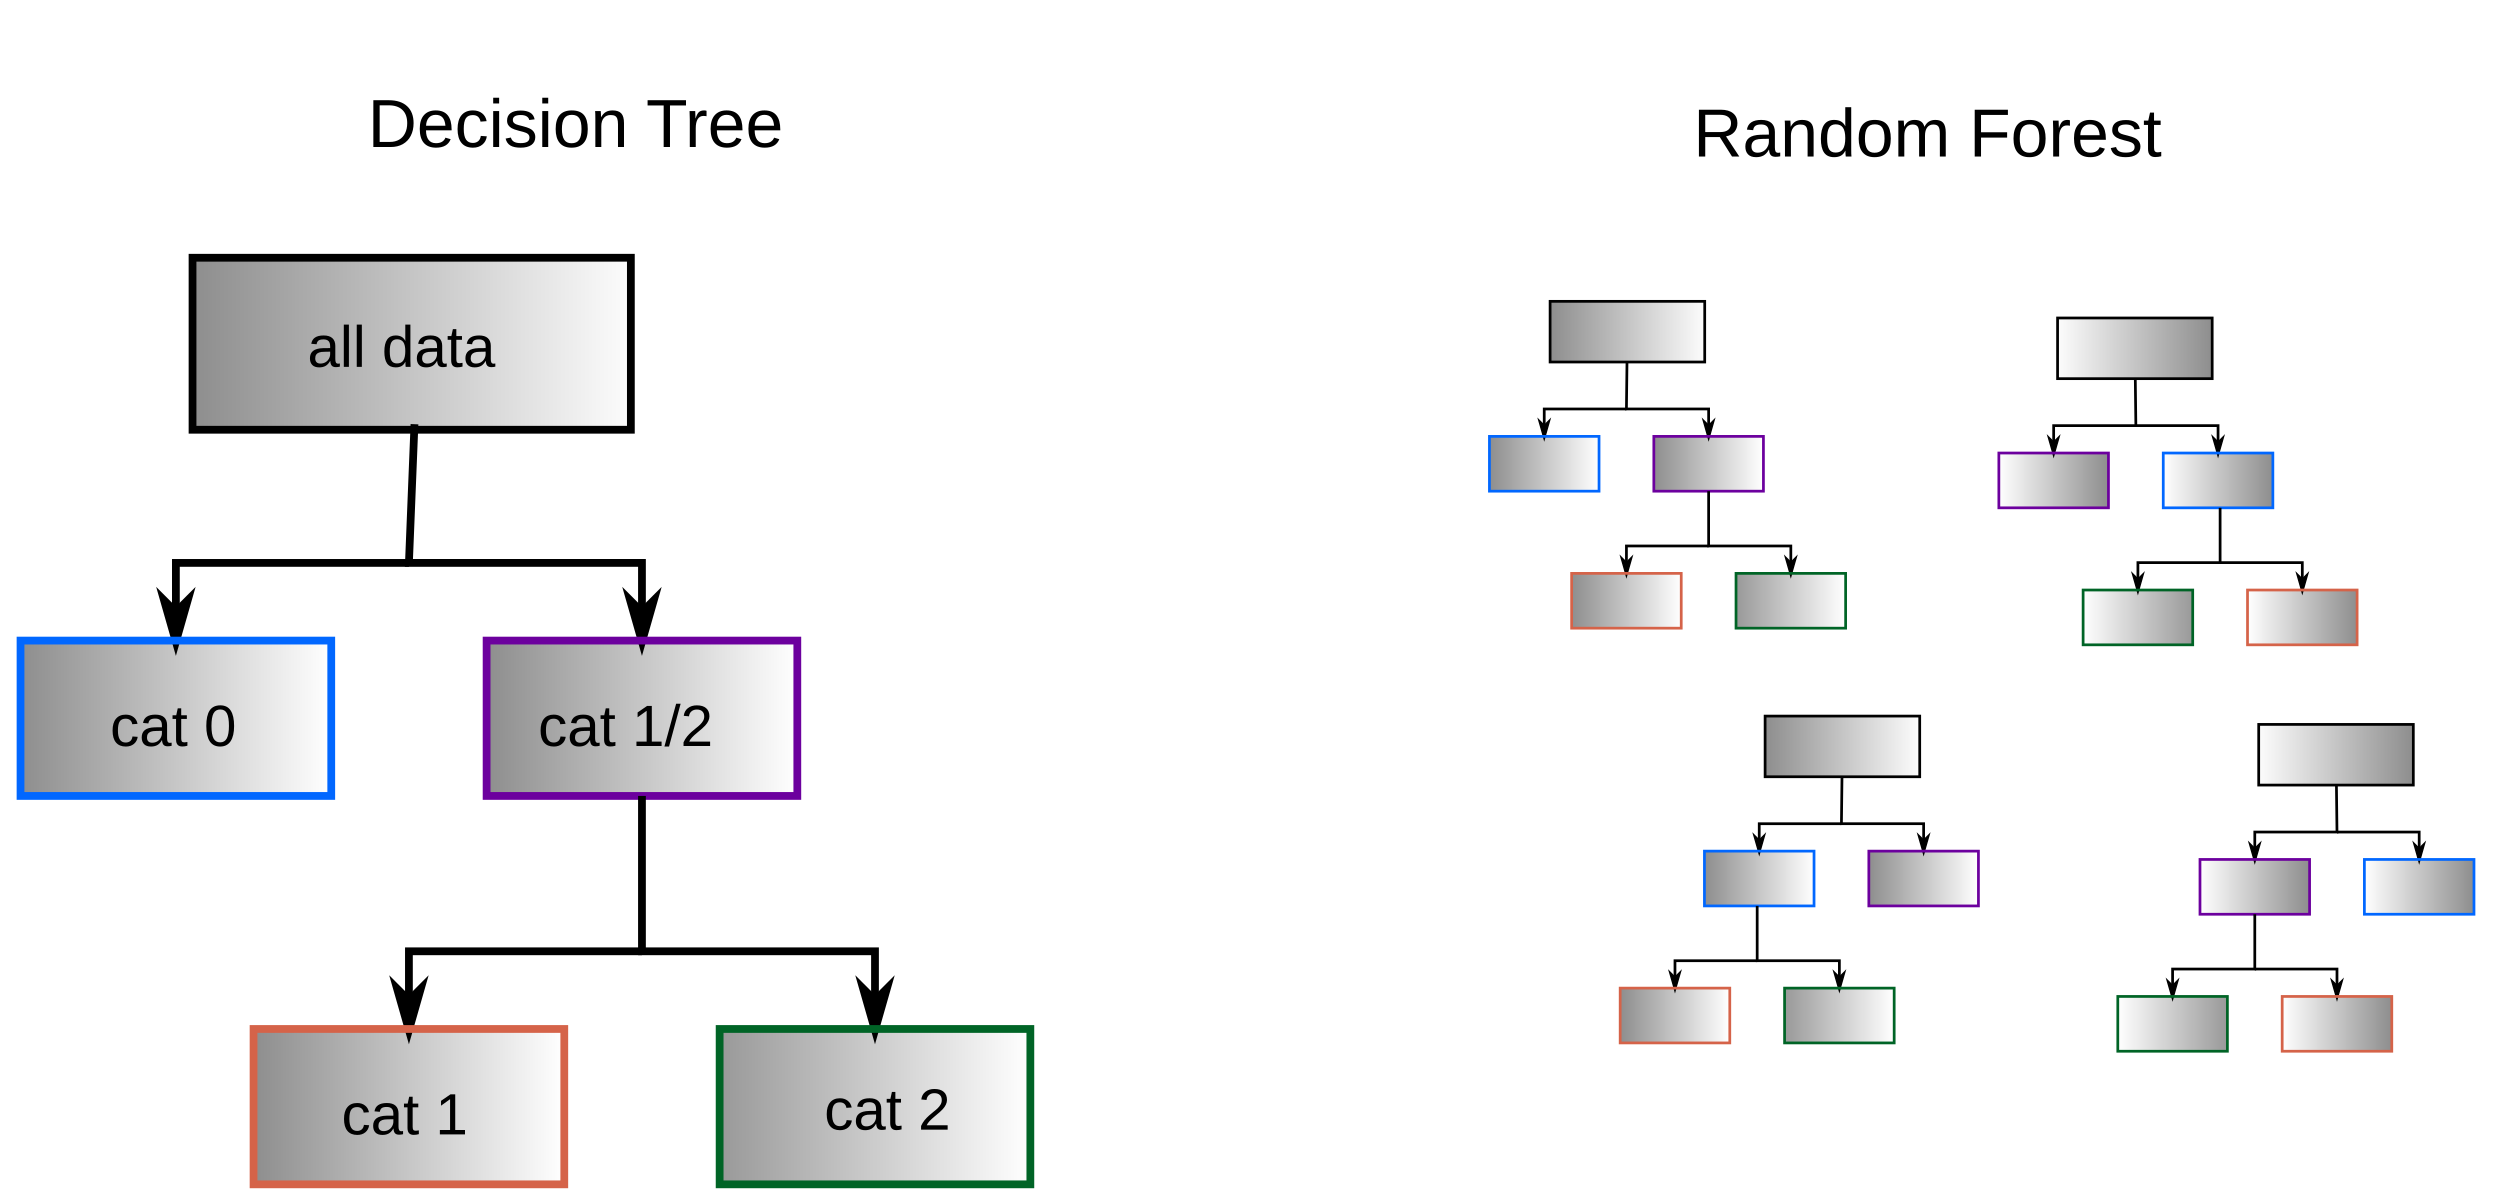
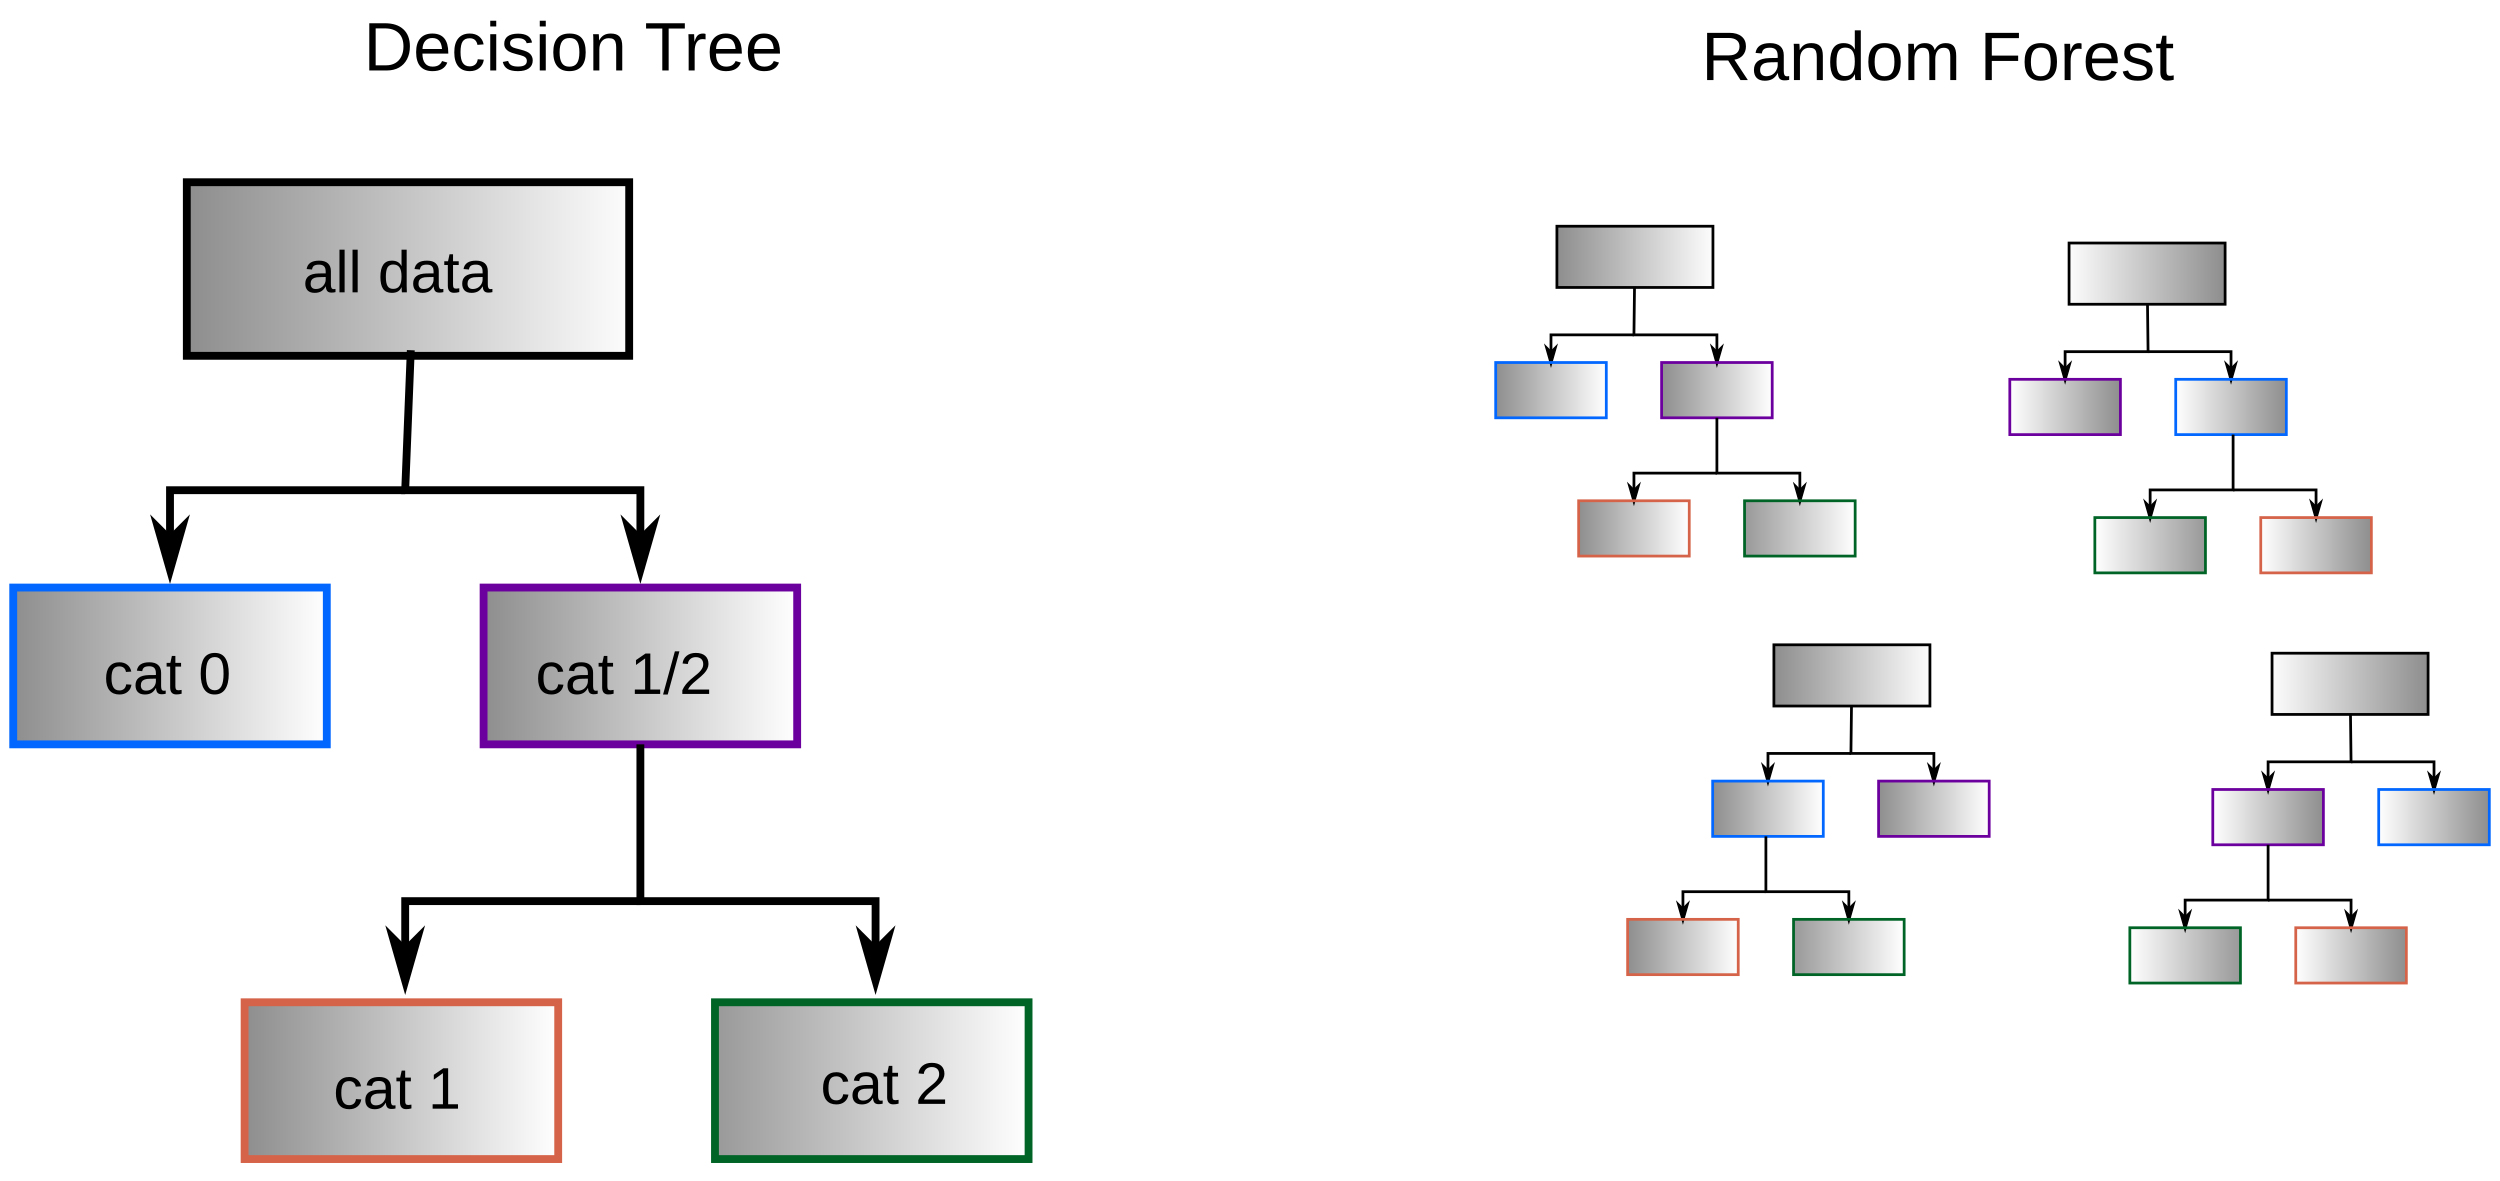
- <svg xmlns="http://www.w3.org/2000/svg" xmlns:xlink="http://www.w3.org/1999/xlink" width="181.661mm" height="87.349mm" viewBox="0 0 643.681 309.505" id="svg2" version="1.1">
+ <svg xmlns="http://www.w3.org/2000/svg" xmlns:xlink="http://www.w3.org/1999/xlink" width="180mm" height="85mm" viewBox="0 0 637.795 301.181" id="svg2" version="1.1">
  <defs id="defs4">
    <marker style="overflow:visible" id="marker5472" refX="0" refY="0" orient="auto">
-       <path transform="matrix(-0.4,0,0,-0.4,-4,0)" style="fill:#000000;fill-opacity:1;fill-rule:evenodd;stroke:#000000;stroke-width:1pt;stroke-opacity:1" d="M 0,0 5,-5 -12.5,0 5,5 0,0 Z" id="path5474" />
+       <path transform="matrix(-0.4,0,0,-0.4,-4,0)" style="fill:#000000;fill-opacity:1;fill-rule:evenodd;stroke:#000000;stroke-width:1pt;stroke-opacity:1" d="M 0,0 5,-5 -12.5,0 5,5 Z" id="path5474" />
    </marker>
    <marker style="overflow:visible" id="marker5293" refX="0" refY="0" orient="auto">
-       <path transform="matrix(-0.4,0,0,-0.4,-4,0)" style="fill:#000000;fill-opacity:1;fill-rule:evenodd;stroke:#000000;stroke-width:1pt;stroke-opacity:1" d="M 0,0 5,-5 -12.5,0 5,5 0,0 Z" id="path5295" />
+       <path transform="matrix(-0.4,0,0,-0.4,-4,0)" style="fill:#000000;fill-opacity:1;fill-rule:evenodd;stroke:#000000;stroke-width:1pt;stroke-opacity:1" d="M 0,0 5,-5 -12.5,0 5,5 Z" id="path5295" />
    </marker>
    <marker style="overflow:visible" id="marker5043" refX="0" refY="0" orient="auto">
-       <path transform="matrix(-0.4,0,0,-0.4,-4,0)" style="fill:#000000;fill-opacity:1;fill-rule:evenodd;stroke:#000000;stroke-width:1pt;stroke-opacity:1" d="M 0,0 5,-5 -12.5,0 5,5 0,0 Z" id="path5045" />
+       <path transform="matrix(-0.4,0,0,-0.4,-4,0)" style="fill:#000000;fill-opacity:1;fill-rule:evenodd;stroke:#000000;stroke-width:1pt;stroke-opacity:1" d="M 0,0 5,-5 -12.5,0 5,5 Z" id="path5045" />
    </marker>
    <marker orient="auto" refY="0" refX="0" id="marker4896" style="overflow:visible">
-       <path id="path4898" d="M 0,0 5,-5 -12.5,0 5,5 0,0 Z" style="fill:#000000;fill-opacity:1;fill-rule:evenodd;stroke:#000000;stroke-width:1pt;stroke-opacity:1" transform="matrix(-0.4,0,0,-0.4,-4,0)" />
+       <path id="path4898" d="M 0,0 5,-5 -12.5,0 5,5 Z" style="fill:#000000;fill-opacity:1;fill-rule:evenodd;stroke:#000000;stroke-width:1pt;stroke-opacity:1" transform="matrix(-0.4,0,0,-0.4,-4,0)" />
    </marker>
    <linearGradient id="linearGradient4716">
      <stop style="stop-color:#000000;stop-opacity:1;" offset="0" id="stop4718" />
      <stop style="stop-color:#000000;stop-opacity:0;" offset="1" id="stop4720" />
    </linearGradient>
    <linearGradient id="linearGradient4708">
      <stop style="stop-color:#000000;stop-opacity:1;" offset="0" id="stop4710" />
      <stop style="stop-color:#000000;stop-opacity:0;" offset="1" id="stop4712" />
    </linearGradient>
    <linearGradient id="linearGradient4700">
      <stop style="stop-color:#000000;stop-opacity:1;" offset="0" id="stop4702" />
      <stop style="stop-color:#000000;stop-opacity:0;" offset="1" id="stop4704" />
    </linearGradient>
    <linearGradient id="linearGradient4692">
      <stop style="stop-color:#000000;stop-opacity:1;" offset="0" id="stop4694" />
      <stop style="stop-color:#000000;stop-opacity:0;" offset="1" id="stop4696" />
    </linearGradient>
    <linearGradient id="linearGradient4684">
      <stop style="stop-color:#000000;stop-opacity:1;" offset="0" id="stop4686" />
      <stop style="stop-color:#000000;stop-opacity:0;" offset="1" id="stop4688" />
    </linearGradient>
    <marker style="overflow:visible" id="marker4598" refX="0" refY="0" orient="auto">
-       <path transform="matrix(-0.4,0,0,-0.4,-4,0)" style="fill:#000000;fill-opacity:1;fill-rule:evenodd;stroke:#000000;stroke-width:1pt;stroke-opacity:1" d="M 0,0 5,-5 -12.5,0 5,5 0,0 Z" id="path4600" />
+       <path transform="matrix(-0.4,0,0,-0.4,-4,0)" style="fill:#000000;fill-opacity:1;fill-rule:evenodd;stroke:#000000;stroke-width:1pt;stroke-opacity:1" d="M 0,0 5,-5 -12.5,0 5,5 Z" id="path4600" />
    </marker>
    <marker orient="auto" refY="0" refX="0" id="marker4558" style="overflow:visible">
-       <path id="path4560" d="M 0,0 5,-5 -12.5,0 5,5 0,0 Z" style="fill:#000000;fill-opacity:1;fill-rule:evenodd;stroke:#000000;stroke-width:1pt;stroke-opacity:1" transform="matrix(-0.4,0,0,-0.4,-4,0)" />
+       <path id="path4560" d="M 0,0 5,-5 -12.5,0 5,5 Z" style="fill:#000000;fill-opacity:1;fill-rule:evenodd;stroke:#000000;stroke-width:1pt;stroke-opacity:1" transform="matrix(-0.4,0,0,-0.4,-4,0)" />
    </marker>
    <marker style="overflow:visible" id="marker4440" refX="0" refY="0" orient="auto">
-       <path transform="matrix(-0.4,0,0,-0.4,-4,0)" style="fill:#000000;fill-opacity:1;fill-rule:evenodd;stroke:#000000;stroke-width:1pt;stroke-opacity:1" d="M 0,0 5,-5 -12.5,0 5,5 0,0 Z" id="path4442" />
+       <path transform="matrix(-0.4,0,0,-0.4,-4,0)" style="fill:#000000;fill-opacity:1;fill-rule:evenodd;stroke:#000000;stroke-width:1pt;stroke-opacity:1" d="M 0,0 5,-5 -12.5,0 5,5 Z" id="path4442" />
    </marker>
    <marker orient="auto" refY="0" refX="0" id="Arrow1Mend" style="overflow:visible">
-       <path id="path4167" d="M 0,0 5,-5 -12.5,0 5,5 0,0 Z" style="fill:#000000;fill-opacity:1;fill-rule:evenodd;stroke:#000000;stroke-width:1pt;stroke-opacity:1" transform="matrix(-0.4,0,0,-0.4,-4,0)" />
+       <path id="path4167" d="M 0,0 5,-5 -12.5,0 5,5 Z" style="fill:#000000;fill-opacity:1;fill-rule:evenodd;stroke:#000000;stroke-width:1pt;stroke-opacity:1" transform="matrix(-0.4,0,0,-0.4,-4,0)" />
    </marker>
-     <linearGradient xlink:href="#linearGradient4684" id="linearGradient4690" x1="-40" y1="72.362" x2="220" y2="72.362" gradientUnits="userSpaceOnUse" />
-     <linearGradient xlink:href="#linearGradient4692" id="linearGradient4698" x1="20" y1="272.362" x2="200" y2="272.362" gradientUnits="userSpaceOnUse" />
-     <linearGradient xlink:href="#linearGradient4700" id="linearGradient4706" x1="-40" y1="172.362" x2="140" y2="172.362" gradientUnits="userSpaceOnUse" />
-     <linearGradient xlink:href="#linearGradient4708" id="linearGradient4714" x1="80" y1="172.362" x2="260" y2="172.362" gradientUnits="userSpaceOnUse" />
-     <linearGradient xlink:href="#linearGradient4716" id="linearGradient4722" x1="120" y1="272.362" x2="320" y2="272.362" gradientUnits="userSpaceOnUse" />
+     <linearGradient xlink:href="#linearGradient4684" id="linearGradient4690" x1="-40" y1="72.362" x2="220" y2="72.362" gradientUnits="userSpaceOnUse" gradientTransform="translate(6.658041,1.87868)" />
+     <linearGradient xlink:href="#linearGradient4692" id="linearGradient4698" x1="20" y1="272.362" x2="200" y2="272.362" gradientUnits="userSpaceOnUse" gradientTransform="translate(5.691037,12.51572)" />
+     <linearGradient xlink:href="#linearGradient4700" id="linearGradient4706" x1="-40" y1="172.362" x2="140" y2="172.362" gradientUnits="userSpaceOnUse" gradientTransform="translate(6.658041,6.713698)" />
+     <linearGradient xlink:href="#linearGradient4708" id="linearGradient4714" x1="80" y1="172.362" x2="260" y2="172.362" gradientUnits="userSpaceOnUse" gradientTransform="translate(6.658041,6.713698)" />
+     <linearGradient xlink:href="#linearGradient4716" id="linearGradient4722" x1="120" y1="272.362" x2="320" y2="272.362" gradientUnits="userSpaceOnUse" gradientTransform="translate(5.691037,12.51572)" />
    <linearGradient xlink:href="#linearGradient4684" id="linearGradient4785" gradientUnits="userSpaceOnUse" x1="-40" y1="72.362" x2="220" y2="72.362" gradientTransform="matrix(0.3527316,0,0,0.3527316,38.18884,34.1698)" />
    <linearGradient xlink:href="#linearGradient4700" id="linearGradient4787" gradientUnits="userSpaceOnUse" x1="-40" y1="172.362" x2="140" y2="172.362" gradientTransform="matrix(0.3527316,0,0,0.3527316,38.18884,34.1698)" />
    <linearGradient xlink:href="#linearGradient4708" id="linearGradient4789" gradientUnits="userSpaceOnUse" x1="80" y1="172.362" x2="260" y2="172.362" gradientTransform="matrix(0.3527316,0,0,0.3527316,38.18884,34.1698)" />
    <linearGradient xlink:href="#linearGradient4716" id="linearGradient4791" gradientUnits="userSpaceOnUse" x1="120" y1="272.362" x2="320" y2="272.362" gradientTransform="matrix(0.3527316,0,0,0.3527316,38.18884,34.1698)" />
    <linearGradient xlink:href="#linearGradient4692" id="linearGradient4793" gradientUnits="userSpaceOnUse" x1="20" y1="272.362" x2="200" y2="272.362" gradientTransform="matrix(0.3527316,0,0,0.3527316,38.18884,34.1698)" />
    <linearGradient xlink:href="#linearGradient4684" id="linearGradient4886" gradientUnits="userSpaceOnUse" gradientTransform="matrix(0.3527316,0,0,0.3527316,38.18884,34.1698)" x1="-40" y1="72.362" x2="220" y2="72.362" />
    <linearGradient xlink:href="#linearGradient4700" id="linearGradient4888" gradientUnits="userSpaceOnUse" gradientTransform="matrix(0.3527316,0,0,0.3527316,38.18884,34.1698)" x1="-40" y1="172.362" x2="140" y2="172.362" />
    <linearGradient xlink:href="#linearGradient4708" id="linearGradient4890" gradientUnits="userSpaceOnUse" gradientTransform="matrix(0.3527316,0,0,0.3527316,38.18884,34.1698)" x1="80" y1="172.362" x2="260" y2="172.362" />
    <linearGradient xlink:href="#linearGradient4716" id="linearGradient4892" gradientUnits="userSpaceOnUse" gradientTransform="matrix(0.3527316,0,0,0.3527316,-4.668305,34.1698)" x1="120" y1="272.362" x2="320" y2="272.362" />
    <linearGradient xlink:href="#linearGradient4692" id="linearGradient4894" gradientUnits="userSpaceOnUse" gradientTransform="matrix(0.3527316,0,0,0.3527316,-4.668305,34.1698)" x1="20" y1="272.362" x2="200" y2="272.362" />
    <linearGradient xlink:href="#linearGradient4684" id="linearGradient5830" gradientUnits="userSpaceOnUse" gradientTransform="matrix(0.3527316,0,0,0.3527316,38.18884,34.1698)" x1="-40" y1="72.362" x2="220" y2="72.362" />
    <linearGradient xlink:href="#linearGradient4700" id="linearGradient5832" gradientUnits="userSpaceOnUse" gradientTransform="matrix(0.3527316,0,0,0.3527316,38.18884,34.1698)" x1="-40" y1="172.362" x2="140" y2="172.362" />
    <linearGradient xlink:href="#linearGradient4708" id="linearGradient5834" gradientUnits="userSpaceOnUse" gradientTransform="matrix(0.3527316,0,0,0.3527316,38.18884,34.1698)" x1="80" y1="172.362" x2="260" y2="172.362" />
    <linearGradient xlink:href="#linearGradient4716" id="linearGradient5836" gradientUnits="userSpaceOnUse" gradientTransform="matrix(0.3527316,0,0,0.3527316,38.18884,34.1698)" x1="120" y1="272.362" x2="320" y2="272.362" />
    <linearGradient xlink:href="#linearGradient4692" id="linearGradient5838" gradientUnits="userSpaceOnUse" gradientTransform="matrix(0.3527316,0,0,0.3527316,38.18884,34.1698)" x1="20" y1="272.362" x2="200" y2="272.362" />
    <linearGradient xlink:href="#linearGradient4684" id="linearGradient5866" gradientUnits="userSpaceOnUse" gradientTransform="matrix(0.3527316,0,0,0.3527316,38.18884,34.1698)" x1="-40" y1="72.362" x2="220" y2="72.362" />
    <linearGradient xlink:href="#linearGradient4700" id="linearGradient5868" gradientUnits="userSpaceOnUse" gradientTransform="matrix(0.3527316,0,0,0.3527316,38.18884,34.1698)" x1="-40" y1="172.362" x2="140" y2="172.362" />
    <linearGradient xlink:href="#linearGradient4708" id="linearGradient5870" gradientUnits="userSpaceOnUse" gradientTransform="matrix(0.3527316,0,0,0.3527316,38.18884,34.1698)" x1="80" y1="172.362" x2="260" y2="172.362" />
    <linearGradient xlink:href="#linearGradient4716" id="linearGradient5872" gradientUnits="userSpaceOnUse" gradientTransform="matrix(0.3527316,0,0,0.3527316,-4.668305,34.1698)" x1="120" y1="272.362" x2="320" y2="272.362" />
    <linearGradient xlink:href="#linearGradient4692" id="linearGradient5874" gradientUnits="userSpaceOnUse" gradientTransform="matrix(0.3527316,0,0,0.3527316,-4.668305,34.1698)" x1="20" y1="272.362" x2="200" y2="272.362" />
  </defs>
-   <g id="layer1" transform="translate(-59,16.14275)">
-     <g id="g4724" transform="translate(4.285715,-3.571429)">
-       <rect ry="0" y="53.791" x="104.286" height="44.286" width="112.857" id="rect4136" style="fill:url(#linearGradient4690);fill-opacity:1;stroke:#000000;stroke-width:2;stroke-miterlimit:4;stroke-dasharray:none;stroke-dashoffset:0;stroke-opacity:1" />
-       <text id="text4138" y="81.878" x="133.875" style="font-style:normal;font-weight:normal;font-size:15px;line-height:0%;font-family:sans-serif;letter-spacing:0px;word-spacing:0px;fill:#000000;fill-opacity:1;stroke:none;stroke-width:1px;stroke-linecap:butt;stroke-linejoin:miter;stroke-opacity:1" xml:space="preserve">
-         <tspan style="font-style:normal;font-variant:normal;font-weight:normal;font-stretch:normal;font-size:15px;line-height:1.25;font-family:Arial;-inkscape-font-specification:Arial" y="81.878" x="133.875" id="tspan4140">all data</tspan>
-       </text>
-       <path id="path4150" d="M 161.429,96.648 160,132.362 l 60,0 0,20" style="fill:none;stroke:#000000;stroke-width:2;stroke-linecap:butt;stroke-linejoin:miter;stroke-miterlimit:4;stroke-dasharray:none;stroke-opacity:1;marker-end:url(#Arrow1Mend)" />
-       <path id="path4152" d="m 160,132.362 -60,0 0,20" style="fill:none;stroke:#000000;stroke-width:2;stroke-linecap:butt;stroke-linejoin:miter;stroke-miterlimit:4;stroke-dasharray:none;stroke-opacity:1;marker-end:url(#marker4440)" />
-       <rect y="152.362" x="60" height="40" width="80" id="rect4540" style="fill:url(#linearGradient4706);fill-opacity:1;stroke:#0167ff;stroke-width:2;stroke-miterlimit:4;stroke-dasharray:none;stroke-dashoffset:0;stroke-opacity:1" />
-       <rect y="152.362" x="180" height="40" width="80" id="rect4542" style="fill:url(#linearGradient4714);fill-opacity:1;stroke:#6c009e;stroke-width:2;stroke-miterlimit:4;stroke-dasharray:none;stroke-dashoffset:0;stroke-opacity:1" />
-       <text id="text4544" y="179.505" x="83.057" style="font-style:normal;font-weight:normal;font-size:15px;line-height:0%;font-family:sans-serif;letter-spacing:0px;word-spacing:0px;fill:#000000;fill-opacity:1;stroke:none;stroke-width:1px;stroke-linecap:butt;stroke-linejoin:miter;stroke-opacity:1" xml:space="preserve">
-         <tspan style="font-style:normal;font-variant:normal;font-weight:normal;font-stretch:normal;font-size:15px;line-height:1.25;font-family:Arial;-inkscape-font-specification:Arial" y="179.505" x="83.057" id="tspan4546">cat 0</tspan>
-       </text>
-       <path id="path4548" d="m 220,192.362 0,40 60,0 0,20" style="fill:none;stroke:#000000;stroke-width:2;stroke-linecap:butt;stroke-linejoin:miter;stroke-miterlimit:4;stroke-dasharray:none;stroke-opacity:1;marker-end:url(#marker4598)" />
-       <path id="path4550" d="m 220,232.362 -60,0 0,20" style="fill:none;stroke:#000000;stroke-width:2;stroke-linecap:butt;stroke-linejoin:miter;stroke-miterlimit:4;stroke-dasharray:none;stroke-opacity:1;marker-end:url(#marker4558)" />
-       <rect y="252.362" x="240" height="40" width="80" id="rect4638" style="fill:url(#linearGradient4722);fill-opacity:1;stroke:#006426;stroke-width:2;stroke-miterlimit:4;stroke-dasharray:none;stroke-dashoffset:0;stroke-opacity:1" />
-       <rect y="252.362" x="120" height="40" width="80" id="rect4640" style="fill:url(#linearGradient4698);fill-opacity:1;stroke:#d56349;stroke-width:2;stroke-miterlimit:4;stroke-dasharray:none;stroke-dashoffset:0;stroke-opacity:1" />
-       <text xml:space="preserve" style="font-style:normal;font-weight:normal;font-size:15px;line-height:0%;font-family:sans-serif;letter-spacing:0px;word-spacing:0px;fill:#000000;fill-opacity:1;stroke:none;stroke-width:1px;stroke-linecap:butt;stroke-linejoin:miter;stroke-opacity:1" x="142.648" y="279.505" id="text4642">
-         <tspan id="tspan4644" x="142.648" y="279.505" style="font-style:normal;font-variant:normal;font-weight:normal;font-stretch:normal;font-size:15px;line-height:1.25;font-family:Arial;-inkscape-font-specification:Arial">cat 1</tspan>
-       </text>
-       <text id="text4646" y="278.281" x="266.934" style="font-style:normal;font-weight:normal;font-size:15px;line-height:0%;font-family:sans-serif;letter-spacing:0px;word-spacing:0px;fill:#000000;fill-opacity:1;stroke:none;stroke-width:1px;stroke-linecap:butt;stroke-linejoin:miter;stroke-opacity:1" xml:space="preserve">
-         <tspan style="font-style:normal;font-variant:normal;font-weight:normal;font-stretch:normal;font-size:15px;line-height:1.25;font-family:Arial;-inkscape-font-specification:Arial" y="278.281" x="266.934" id="tspan4648">cat 2</tspan>
-       </text>
-       <text xml:space="preserve" style="font-style:normal;font-weight:normal;font-size:15px;line-height:0%;font-family:sans-serif;letter-spacing:0px;word-spacing:0px;fill:#000000;fill-opacity:1;stroke:none;stroke-width:1px;stroke-linecap:butt;stroke-linejoin:miter;stroke-opacity:1" x="193.262" y="179.505" id="text4650">
-         <tspan id="tspan4652" x="193.262" y="179.505" style="font-style:normal;font-variant:normal;font-weight:normal;font-stretch:normal;font-size:15px;line-height:1.25;font-family:Arial;-inkscape-font-specification:Arial">cat 1/2</tspan>
-       </text>
-     </g>
-     <g id="g4745" transform="translate(354.5635,-83.84266)">
+   <g id="layer1" transform="translate(-63.28572,-9.179937)">
+     <rect ry="0" y="55.669" x="110.944" height="44.286" width="112.857" id="rect4136" style="fill:url(#linearGradient4690);fill-opacity:1;stroke:#000000;stroke-width:2;stroke-miterlimit:4;stroke-dasharray:none;stroke-dashoffset:0;stroke-opacity:1" />
+     <text id="text4138" y="83.756" x="140.533" style="font-style:normal;font-weight:normal;font-size:15px;line-height:0%;font-family:sans-serif;letter-spacing:0px;word-spacing:0px;fill:#000000;fill-opacity:1;stroke:none;stroke-width:1px;stroke-linecap:butt;stroke-linejoin:miter;stroke-opacity:1" xml:space="preserve">
+       <tspan style="font-style:normal;font-variant:normal;font-weight:normal;font-stretch:normal;font-size:15px;line-height:1.25;font-family:Arial;-inkscape-font-specification:Arial" y="83.756" x="140.533" id="tspan4140">all data</tspan>
+     </text>
+     <path id="path4150" d="m 168.087,98.527 -1.429,35.714 h 60 v 20" style="fill:none;stroke:#000000;stroke-width:2;stroke-linecap:butt;stroke-linejoin:miter;stroke-miterlimit:4;stroke-dasharray:none;stroke-opacity:1;marker-end:url(#Arrow1Mend)" />
+     <path id="path4152" d="m 166.658,134.241 h -60 v 20" style="fill:none;stroke:#000000;stroke-width:2;stroke-linecap:butt;stroke-linejoin:miter;stroke-miterlimit:4;stroke-dasharray:none;stroke-opacity:1;marker-end:url(#marker4440)" />
+     <rect y="159.076" x="66.658" height="40" width="80" id="rect4540" style="fill:url(#linearGradient4706);fill-opacity:1;stroke:#0167ff;stroke-width:2;stroke-miterlimit:4;stroke-dasharray:none;stroke-dashoffset:0;stroke-opacity:1" />
+     <rect y="159.076" x="186.658" height="40" width="80" id="rect4542" style="fill:url(#linearGradient4714);fill-opacity:1;stroke:#6c009e;stroke-width:2;stroke-miterlimit:4;stroke-dasharray:none;stroke-dashoffset:0;stroke-opacity:1" />
+     <text id="text4544" y="186.219" x="89.715" style="font-style:normal;font-weight:normal;font-size:15px;line-height:0%;font-family:sans-serif;letter-spacing:0px;word-spacing:0px;fill:#000000;fill-opacity:1;stroke:none;stroke-width:1px;stroke-linecap:butt;stroke-linejoin:miter;stroke-opacity:1" xml:space="preserve">
+       <tspan style="font-style:normal;font-variant:normal;font-weight:normal;font-stretch:normal;font-size:15px;line-height:1.25;font-family:Arial;-inkscape-font-specification:Arial" y="186.219" x="89.715" id="tspan4546">cat 0</tspan>
+     </text>
+     <path id="path4548" d="m 226.658,199.076 v 40 h 60 v 20" style="fill:none;stroke:#000000;stroke-width:2;stroke-linecap:butt;stroke-linejoin:miter;stroke-miterlimit:4;stroke-dasharray:none;stroke-opacity:1;marker-end:url(#marker4598)" />
+     <path id="path4550" d="m 226.658,239.076 h -60 v 20" style="fill:none;stroke:#000000;stroke-width:2;stroke-linecap:butt;stroke-linejoin:miter;stroke-miterlimit:4;stroke-dasharray:none;stroke-opacity:1;marker-end:url(#marker4558)" />
+     <rect y="264.878" x="245.691" height="40" width="80" id="rect4638" style="fill:url(#linearGradient4722);fill-opacity:1;stroke:#006426;stroke-width:2;stroke-miterlimit:4;stroke-dasharray:none;stroke-dashoffset:0;stroke-opacity:1" />
+     <rect y="264.878" x="125.691" height="40" width="80" id="rect4640" style="fill:url(#linearGradient4698);fill-opacity:1;stroke:#d56349;stroke-width:2;stroke-miterlimit:4;stroke-dasharray:none;stroke-dashoffset:0;stroke-opacity:1" />
+     <text xml:space="preserve" style="font-style:normal;font-weight:normal;font-size:15px;line-height:0%;font-family:sans-serif;letter-spacing:0px;word-spacing:0px;fill:#000000;fill-opacity:1;stroke:none;stroke-width:1px;stroke-linecap:butt;stroke-linejoin:miter;stroke-opacity:1" x="148.339" y="292.021" id="text4642">
+       <tspan id="tspan4644" x="148.339" y="292.021" style="font-style:normal;font-variant:normal;font-weight:normal;font-stretch:normal;font-size:15px;line-height:1.25;font-family:Arial;-inkscape-font-specification:Arial">cat 1</tspan>
+     </text>
+     <text id="text4646" y="290.797" x="272.625" style="font-style:normal;font-weight:normal;font-size:15px;line-height:0%;font-family:sans-serif;letter-spacing:0px;word-spacing:0px;fill:#000000;fill-opacity:1;stroke:none;stroke-width:1px;stroke-linecap:butt;stroke-linejoin:miter;stroke-opacity:1" xml:space="preserve">
+       <tspan style="font-style:normal;font-variant:normal;font-weight:normal;font-stretch:normal;font-size:15px;line-height:1.25;font-family:Arial;-inkscape-font-specification:Arial" y="290.797" x="272.625" id="tspan4648">cat 2</tspan>
+     </text>
+     <text xml:space="preserve" style="font-style:normal;font-weight:normal;font-size:15px;line-height:0%;font-family:sans-serif;letter-spacing:0px;word-spacing:0px;fill:#000000;fill-opacity:1;stroke:none;stroke-width:1px;stroke-linecap:butt;stroke-linejoin:miter;stroke-opacity:1" x="199.92" y="186.219" id="text4650">
+       <tspan id="tspan4652" x="199.92" y="186.219" style="font-style:normal;font-variant:normal;font-weight:normal;font-stretch:normal;font-size:15px;line-height:1.25;font-family:Arial;-inkscape-font-specification:Arial">cat 1/2</tspan>
+     </text>
+     <g id="g4745" transform="translate(356.9359,-78.39255)">
      <g id="g5782" transform="translate(11.42857,25.71429)">
        <g transform="translate(17.14286,66.42857)" id="g4795">
          <rect style="fill:url(#linearGradient4785);fill-opacity:1;stroke:#000000;stroke-width:0.705;stroke-miterlimit:4;stroke-dasharray:none;stroke-dashoffset:0;stroke-opacity:1" id="rect4747" width="39.808" height="15.621" x="74.974" y="53.144" ry="0" />
-           <path style="fill:none;stroke:#000000;stroke-width:0.705;stroke-linecap:butt;stroke-linejoin:miter;stroke-miterlimit:4;stroke-dasharray:none;stroke-opacity:1;marker-end:url(#marker5293)" d="m 94.773,68.618 -0.147,12.24 21.164,0 0,7.055" id="path4753" />
-           <path style="fill:none;stroke:#000000;stroke-width:0.705;stroke-linecap:butt;stroke-linejoin:miter;stroke-miterlimit:4;stroke-dasharray:none;stroke-opacity:1;marker-end:url(#marker4440)" d="m 94.626,80.858 -21.164,0 0,7.055" id="path4755" />
+           <path style="fill:none;stroke:#000000;stroke-width:0.705;stroke-linecap:butt;stroke-linejoin:miter;stroke-miterlimit:4;stroke-dasharray:none;stroke-opacity:1;marker-end:url(#marker5293)" d="m 94.773,68.618 -0.147,12.24 h 21.164 v 7.055" id="path4753" />
+           <path style="fill:none;stroke:#000000;stroke-width:0.705;stroke-linecap:butt;stroke-linejoin:miter;stroke-miterlimit:4;stroke-dasharray:none;stroke-opacity:1;marker-end:url(#marker4440)" d="M 94.626,80.858 H 73.462 v 7.055" id="path4755" />
          <rect style="fill:url(#linearGradient4787);fill-opacity:1;stroke:#0167ff;stroke-width:0.705;stroke-miterlimit:4;stroke-dasharray:none;stroke-dashoffset:0;stroke-opacity:1" id="rect4757" width="28.219" height="14.109" x="59.353" y="87.913" />
          <rect style="fill:url(#linearGradient4789);fill-opacity:1;stroke:#6c009e;stroke-width:0.705;stroke-miterlimit:4;stroke-dasharray:none;stroke-dashoffset:0;stroke-opacity:1" id="rect4759" width="28.219" height="14.109" x="101.681" y="87.913" />
-           <path style="fill:none;stroke:#000000;stroke-width:0.705;stroke-linecap:butt;stroke-linejoin:miter;stroke-miterlimit:4;stroke-dasharray:none;stroke-opacity:1;marker-end:url(#marker4598)" d="m 115.79,102.022 0,14.109 21.164,0 0,7.055" id="path4765" />
-           <path style="fill:none;stroke:#000000;stroke-width:0.705;stroke-linecap:butt;stroke-linejoin:miter;stroke-miterlimit:4;stroke-dasharray:none;stroke-opacity:1;marker-end:url(#marker4558)" d="m 115.79,116.131 -21.164,0 0,7.055" id="path4767" />
+           <path style="fill:none;stroke:#000000;stroke-width:0.705;stroke-linecap:butt;stroke-linejoin:miter;stroke-miterlimit:4;stroke-dasharray:none;stroke-opacity:1;marker-end:url(#marker4598)" d="m 115.79,102.022 v 14.109 h 21.164 v 7.055" id="path4765" />
+           <path style="fill:none;stroke:#000000;stroke-width:0.705;stroke-linecap:butt;stroke-linejoin:miter;stroke-miterlimit:4;stroke-dasharray:none;stroke-opacity:1;marker-end:url(#marker4558)" d="M 115.79,116.131 H 94.626 v 7.055" id="path4767" />
          <rect style="fill:url(#linearGradient4791);fill-opacity:1;stroke:#006426;stroke-width:0.705;stroke-miterlimit:4;stroke-dasharray:none;stroke-dashoffset:0;stroke-opacity:1" id="rect4769" width="28.219" height="14.109" x="122.844" y="123.186" />
          <rect style="fill:url(#linearGradient4793);fill-opacity:1;stroke:#d56349;stroke-width:0.705;stroke-miterlimit:4;stroke-dasharray:none;stroke-dashoffset:0;stroke-opacity:1" id="rect4771" width="28.219" height="14.109" x="80.517" y="123.186" />
        </g>
      </g>
      <g id="g5794" transform="translate(11.42857,25.71429)">
        <g transform="matrix(-1,0,0,1,507.5585,0)" id="g5459">
          <g id="g4866" transform="translate(170,70.71429)">
            <g id="g5032">
              <rect style="fill:url(#linearGradient4886);fill-opacity:1;stroke:#000000;stroke-width:0.705;stroke-miterlimit:4;stroke-dasharray:none;stroke-dashoffset:0;stroke-opacity:1" id="rect4868" width="39.808" height="15.621" x="74.974" y="53.144" ry="0" />
-               <path style="fill:none;stroke:#000000;stroke-width:0.705;stroke-linecap:butt;stroke-linejoin:miter;stroke-miterlimit:4;stroke-dasharray:none;stroke-opacity:1;marker-end:url(#marker5472)" d="m 94.773,68.618 -0.147,12.24 21.164,0 0,7.055" id="path4870" />
-               <path style="fill:none;stroke:#000000;stroke-width:0.705;stroke-linecap:butt;stroke-linejoin:miter;stroke-miterlimit:4;stroke-dasharray:none;stroke-opacity:1;marker-end:url(#marker4440)" d="m 94.626,80.858 -21.164,0 0,7.055" id="path4872" />
+               <path style="fill:none;stroke:#000000;stroke-width:0.705;stroke-linecap:butt;stroke-linejoin:miter;stroke-miterlimit:4;stroke-dasharray:none;stroke-opacity:1;marker-end:url(#marker5472)" d="m 94.773,68.618 -0.147,12.24 h 21.164 v 7.055" id="path4870" />
+               <path style="fill:none;stroke:#000000;stroke-width:0.705;stroke-linecap:butt;stroke-linejoin:miter;stroke-miterlimit:4;stroke-dasharray:none;stroke-opacity:1;marker-end:url(#marker4440)" d="M 94.626,80.858 H 73.462 v 7.055" id="path4872" />
              <rect style="fill:url(#linearGradient4888);fill-opacity:1;stroke:#0167ff;stroke-width:0.705;stroke-miterlimit:4;stroke-dasharray:none;stroke-dashoffset:0;stroke-opacity:1" id="rect4874" width="28.219" height="14.109" x="59.353" y="87.913" />
              <rect style="fill:url(#linearGradient4890);fill-opacity:1;stroke:#6c009e;stroke-width:0.705;stroke-miterlimit:4;stroke-dasharray:none;stroke-dashoffset:0;stroke-opacity:1" id="rect4876" width="28.219" height="14.109" x="101.681" y="87.913" />
-               <path style="fill:none;stroke:#000000;stroke-width:0.705;stroke-linecap:butt;stroke-linejoin:miter;stroke-miterlimit:4;stroke-dasharray:none;stroke-opacity:1;marker-end:url(#marker4896)" d="m 72.933,102.022 0,14.109 21.164,0 0,7.055" id="path4878" />
-               <path style="fill:none;stroke:#000000;stroke-width:0.705;stroke-linecap:butt;stroke-linejoin:miter;stroke-miterlimit:4;stroke-dasharray:none;stroke-opacity:1;marker-end:url(#marker4558)" d="m 72.933,116.131 -21.164,0 0,7.055" id="path4880" />
+               <path style="fill:none;stroke:#000000;stroke-width:0.705;stroke-linecap:butt;stroke-linejoin:miter;stroke-miterlimit:4;stroke-dasharray:none;stroke-opacity:1;marker-end:url(#marker4896)" d="m 72.933,102.022 v 14.109 h 21.164 v 7.055" id="path4878" />
+               <path style="fill:none;stroke:#000000;stroke-width:0.705;stroke-linecap:butt;stroke-linejoin:miter;stroke-miterlimit:4;stroke-dasharray:none;stroke-opacity:1;marker-end:url(#marker4558)" d="M 72.933,116.131 H 51.769 v 7.055" id="path4880" />
              <rect style="fill:url(#linearGradient4892);fill-opacity:1;stroke:#006426;stroke-width:0.705;stroke-miterlimit:4;stroke-dasharray:none;stroke-dashoffset:0;stroke-opacity:1" id="rect4882" width="28.219" height="14.109" x="79.987" y="123.186" />
              <rect style="fill:url(#linearGradient4894);fill-opacity:1;stroke:#d56349;stroke-width:0.705;stroke-miterlimit:4;stroke-dasharray:none;stroke-dashoffset:0;stroke-opacity:1" id="rect4884" width="28.219" height="14.109" x="37.659" y="123.186" />
            </g>
          </g>
        </g>
      </g>
      <g id="g5808" transform="matrix(-1,0,0,1,417.9157,134.6429)">
        <g id="g5810" transform="translate(17.14286,66.42857)">
          <rect ry="0" y="53.144" x="74.974" height="15.621" width="39.808" id="rect5812" style="fill:url(#linearGradient5830);fill-opacity:1;stroke:#000000;stroke-width:0.705;stroke-miterlimit:4;stroke-dasharray:none;stroke-dashoffset:0;stroke-opacity:1" />
-           <path id="path5814" d="m 94.773,68.618 -0.147,12.24 21.164,0 0,7.055" style="fill:none;stroke:#000000;stroke-width:0.705;stroke-linecap:butt;stroke-linejoin:miter;stroke-miterlimit:4;stroke-dasharray:none;stroke-opacity:1;marker-end:url(#marker5293)" />
-           <path id="path5816" d="m 94.626,80.858 -21.164,0 0,7.055" style="fill:none;stroke:#000000;stroke-width:0.705;stroke-linecap:butt;stroke-linejoin:miter;stroke-miterlimit:4;stroke-dasharray:none;stroke-opacity:1;marker-end:url(#marker4440)" />
+           <path id="path5814" d="m 94.773,68.618 -0.147,12.24 h 21.164 v 7.055" style="fill:none;stroke:#000000;stroke-width:0.705;stroke-linecap:butt;stroke-linejoin:miter;stroke-miterlimit:4;stroke-dasharray:none;stroke-opacity:1;marker-end:url(#marker5293)" />
+           <path id="path5816" d="M 94.626,80.858 H 73.462 v 7.055" style="fill:none;stroke:#000000;stroke-width:0.705;stroke-linecap:butt;stroke-linejoin:miter;stroke-miterlimit:4;stroke-dasharray:none;stroke-opacity:1;marker-end:url(#marker4440)" />
          <rect y="87.913" x="59.353" height="14.109" width="28.219" id="rect5818" style="fill:url(#linearGradient5832);fill-opacity:1;stroke:#0167ff;stroke-width:0.705;stroke-miterlimit:4;stroke-dasharray:none;stroke-dashoffset:0;stroke-opacity:1" />
          <rect y="87.913" x="101.681" height="14.109" width="28.219" id="rect5820" style="fill:url(#linearGradient5834);fill-opacity:1;stroke:#6c009e;stroke-width:0.705;stroke-miterlimit:4;stroke-dasharray:none;stroke-dashoffset:0;stroke-opacity:1" />
-           <path id="path5822" d="m 115.79,102.022 0,14.109 21.164,0 0,7.055" style="fill:none;stroke:#000000;stroke-width:0.705;stroke-linecap:butt;stroke-linejoin:miter;stroke-miterlimit:4;stroke-dasharray:none;stroke-opacity:1;marker-end:url(#marker4598)" />
-           <path id="path5824" d="m 115.79,116.131 -21.164,0 0,7.055" style="fill:none;stroke:#000000;stroke-width:0.705;stroke-linecap:butt;stroke-linejoin:miter;stroke-miterlimit:4;stroke-dasharray:none;stroke-opacity:1;marker-end:url(#marker4558)" />
+           <path id="path5822" d="m 115.79,102.022 v 14.109 h 21.164 v 7.055" style="fill:none;stroke:#000000;stroke-width:0.705;stroke-linecap:butt;stroke-linejoin:miter;stroke-miterlimit:4;stroke-dasharray:none;stroke-opacity:1;marker-end:url(#marker4598)" />
+           <path id="path5824" d="M 115.79,116.131 H 94.626 v 7.055" style="fill:none;stroke:#000000;stroke-width:0.705;stroke-linecap:butt;stroke-linejoin:miter;stroke-miterlimit:4;stroke-dasharray:none;stroke-opacity:1;marker-end:url(#marker4558)" />
          <rect y="123.186" x="122.844" height="14.109" width="28.219" id="rect5826" style="fill:url(#linearGradient5836);fill-opacity:1;stroke:#006426;stroke-width:0.705;stroke-miterlimit:4;stroke-dasharray:none;stroke-dashoffset:0;stroke-opacity:1" />
          <rect y="123.186" x="80.517" height="14.109" width="28.219" id="rect5828" style="fill:url(#linearGradient5838);fill-opacity:1;stroke:#d56349;stroke-width:0.705;stroke-miterlimit:4;stroke-dasharray:none;stroke-dashoffset:0;stroke-opacity:1" />
        </g>
      </g>
      <g id="g5840" transform="matrix(-1,0,0,1,421.4871,128.2143)">
        <g id="g5842" transform="matrix(-1,0,0,1,507.5585,0)">
          <g transform="translate(170,70.71429)" id="g5844">
            <g id="g5846">
              <rect ry="0" y="53.144" x="74.974" height="15.621" width="39.808" id="rect5848" style="fill:url(#linearGradient5866);fill-opacity:1;stroke:#000000;stroke-width:0.705;stroke-miterlimit:4;stroke-dasharray:none;stroke-dashoffset:0;stroke-opacity:1" />
-               <path id="path5850" d="m 94.773,68.618 -0.147,12.24 21.164,0 0,7.055" style="fill:none;stroke:#000000;stroke-width:0.705;stroke-linecap:butt;stroke-linejoin:miter;stroke-miterlimit:4;stroke-dasharray:none;stroke-opacity:1;marker-end:url(#marker5472)" />
-               <path id="path5852" d="m 94.626,80.858 -21.164,0 0,7.055" style="fill:none;stroke:#000000;stroke-width:0.705;stroke-linecap:butt;stroke-linejoin:miter;stroke-miterlimit:4;stroke-dasharray:none;stroke-opacity:1;marker-end:url(#marker4440)" />
+               <path id="path5850" d="m 94.773,68.618 -0.147,12.24 h 21.164 v 7.055" style="fill:none;stroke:#000000;stroke-width:0.705;stroke-linecap:butt;stroke-linejoin:miter;stroke-miterlimit:4;stroke-dasharray:none;stroke-opacity:1;marker-end:url(#marker5472)" />
+               <path id="path5852" d="M 94.626,80.858 H 73.462 v 7.055" style="fill:none;stroke:#000000;stroke-width:0.705;stroke-linecap:butt;stroke-linejoin:miter;stroke-miterlimit:4;stroke-dasharray:none;stroke-opacity:1;marker-end:url(#marker4440)" />
              <rect y="87.913" x="59.353" height="14.109" width="28.219" id="rect5854" style="fill:url(#linearGradient5868);fill-opacity:1;stroke:#0167ff;stroke-width:0.705;stroke-miterlimit:4;stroke-dasharray:none;stroke-dashoffset:0;stroke-opacity:1" />
              <rect y="87.913" x="101.681" height="14.109" width="28.219" id="rect5856" style="fill:url(#linearGradient5870);fill-opacity:1;stroke:#6c009e;stroke-width:0.705;stroke-miterlimit:4;stroke-dasharray:none;stroke-dashoffset:0;stroke-opacity:1" />
-               <path id="path5858" d="m 72.933,102.022 0,14.109 21.164,0 0,7.055" style="fill:none;stroke:#000000;stroke-width:0.705;stroke-linecap:butt;stroke-linejoin:miter;stroke-miterlimit:4;stroke-dasharray:none;stroke-opacity:1;marker-end:url(#marker4896)" />
-               <path id="path5860" d="m 72.933,116.131 -21.164,0 0,7.055" style="fill:none;stroke:#000000;stroke-width:0.705;stroke-linecap:butt;stroke-linejoin:miter;stroke-miterlimit:4;stroke-dasharray:none;stroke-opacity:1;marker-end:url(#marker4558)" />
+               <path id="path5858" d="m 72.933,102.022 v 14.109 h 21.164 v 7.055" style="fill:none;stroke:#000000;stroke-width:0.705;stroke-linecap:butt;stroke-linejoin:miter;stroke-miterlimit:4;stroke-dasharray:none;stroke-opacity:1;marker-end:url(#marker4896)" />
+               <path id="path5860" d="M 72.933,116.131 H 51.769 v 7.055" style="fill:none;stroke:#000000;stroke-width:0.705;stroke-linecap:butt;stroke-linejoin:miter;stroke-miterlimit:4;stroke-dasharray:none;stroke-opacity:1;marker-end:url(#marker4558)" />
              <rect y="123.186" x="79.987" height="14.109" width="28.219" id="rect5862" style="fill:url(#linearGradient5872);fill-opacity:1;stroke:#006426;stroke-width:0.705;stroke-miterlimit:4;stroke-dasharray:none;stroke-dashoffset:0;stroke-opacity:1" />
              <rect y="123.186" x="37.659" height="14.109" width="28.219" id="rect5864" style="fill:url(#linearGradient5874);fill-opacity:1;stroke:#d56349;stroke-width:0.705;stroke-miterlimit:4;stroke-dasharray:none;stroke-dashoffset:0;stroke-opacity:1" />
            </g>
          </g>
        </g>
      </g>
      <text xml:space="preserve" style="font-style:normal;font-weight:normal;font-size:17.5px;line-height:0%;font-family:sans-serif;letter-spacing:0px;word-spacing:0px;fill:#000000;fill-opacity:1;stroke:none;stroke-width:1px;stroke-linecap:butt;stroke-linejoin:miter;stroke-opacity:1" x="-200.876" y="105.549" id="text5876">
        <tspan id="tspan5878" x="-200.876" y="105.549" style="font-style:normal;font-variant:normal;font-weight:normal;font-stretch:normal;font-size:17.5px;line-height:1.25;font-family:Arial;-inkscape-font-specification:Arial">Decision Tree</tspan>
      </text>
      <text id="text5880" y="107.997" x="140.425" style="font-style:normal;font-weight:normal;font-size:17.5px;line-height:0%;font-family:sans-serif;letter-spacing:0px;word-spacing:0px;fill:#000000;fill-opacity:1;stroke:none;stroke-width:1px;stroke-linecap:butt;stroke-linejoin:miter;stroke-opacity:1" xml:space="preserve">
        <tspan style="font-style:normal;font-variant:normal;font-weight:normal;font-stretch:normal;font-size:17.5px;line-height:1.25;font-family:Arial;-inkscape-font-specification:Arial" y="107.997" x="140.425" id="tspan5882">Random Forest</tspan>
      </text>
    </g>
  </g>
</svg>
